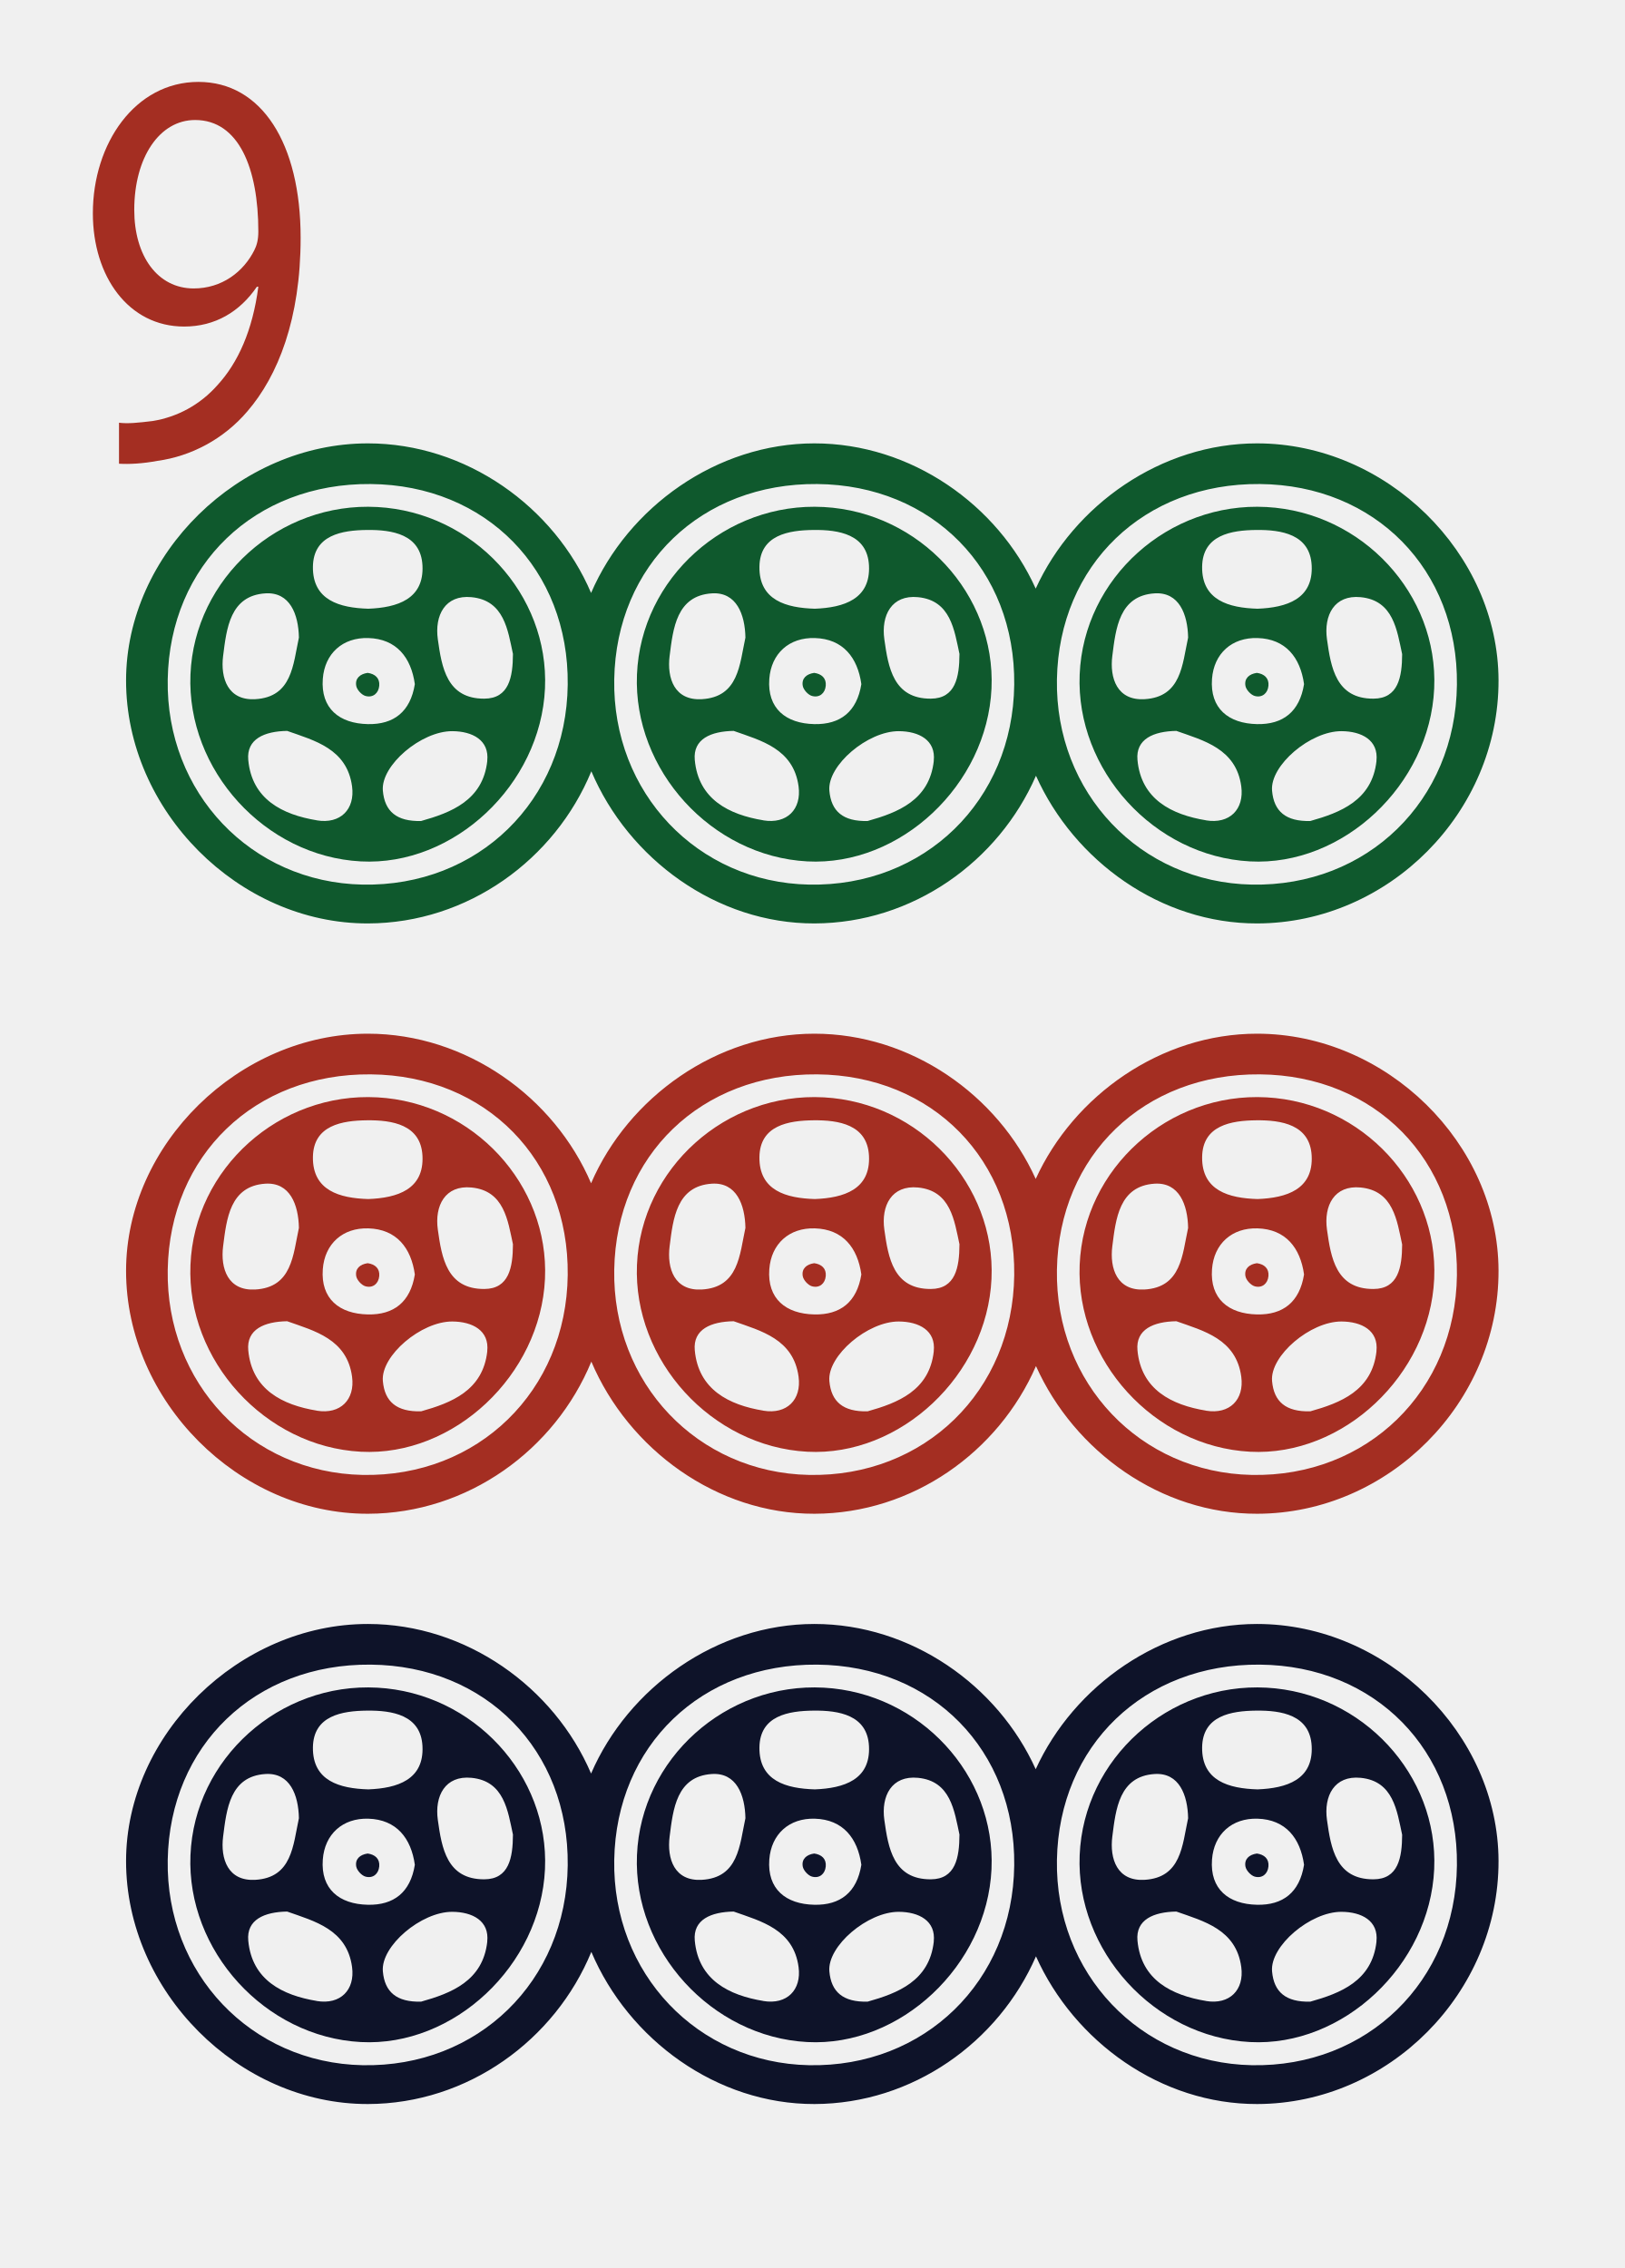
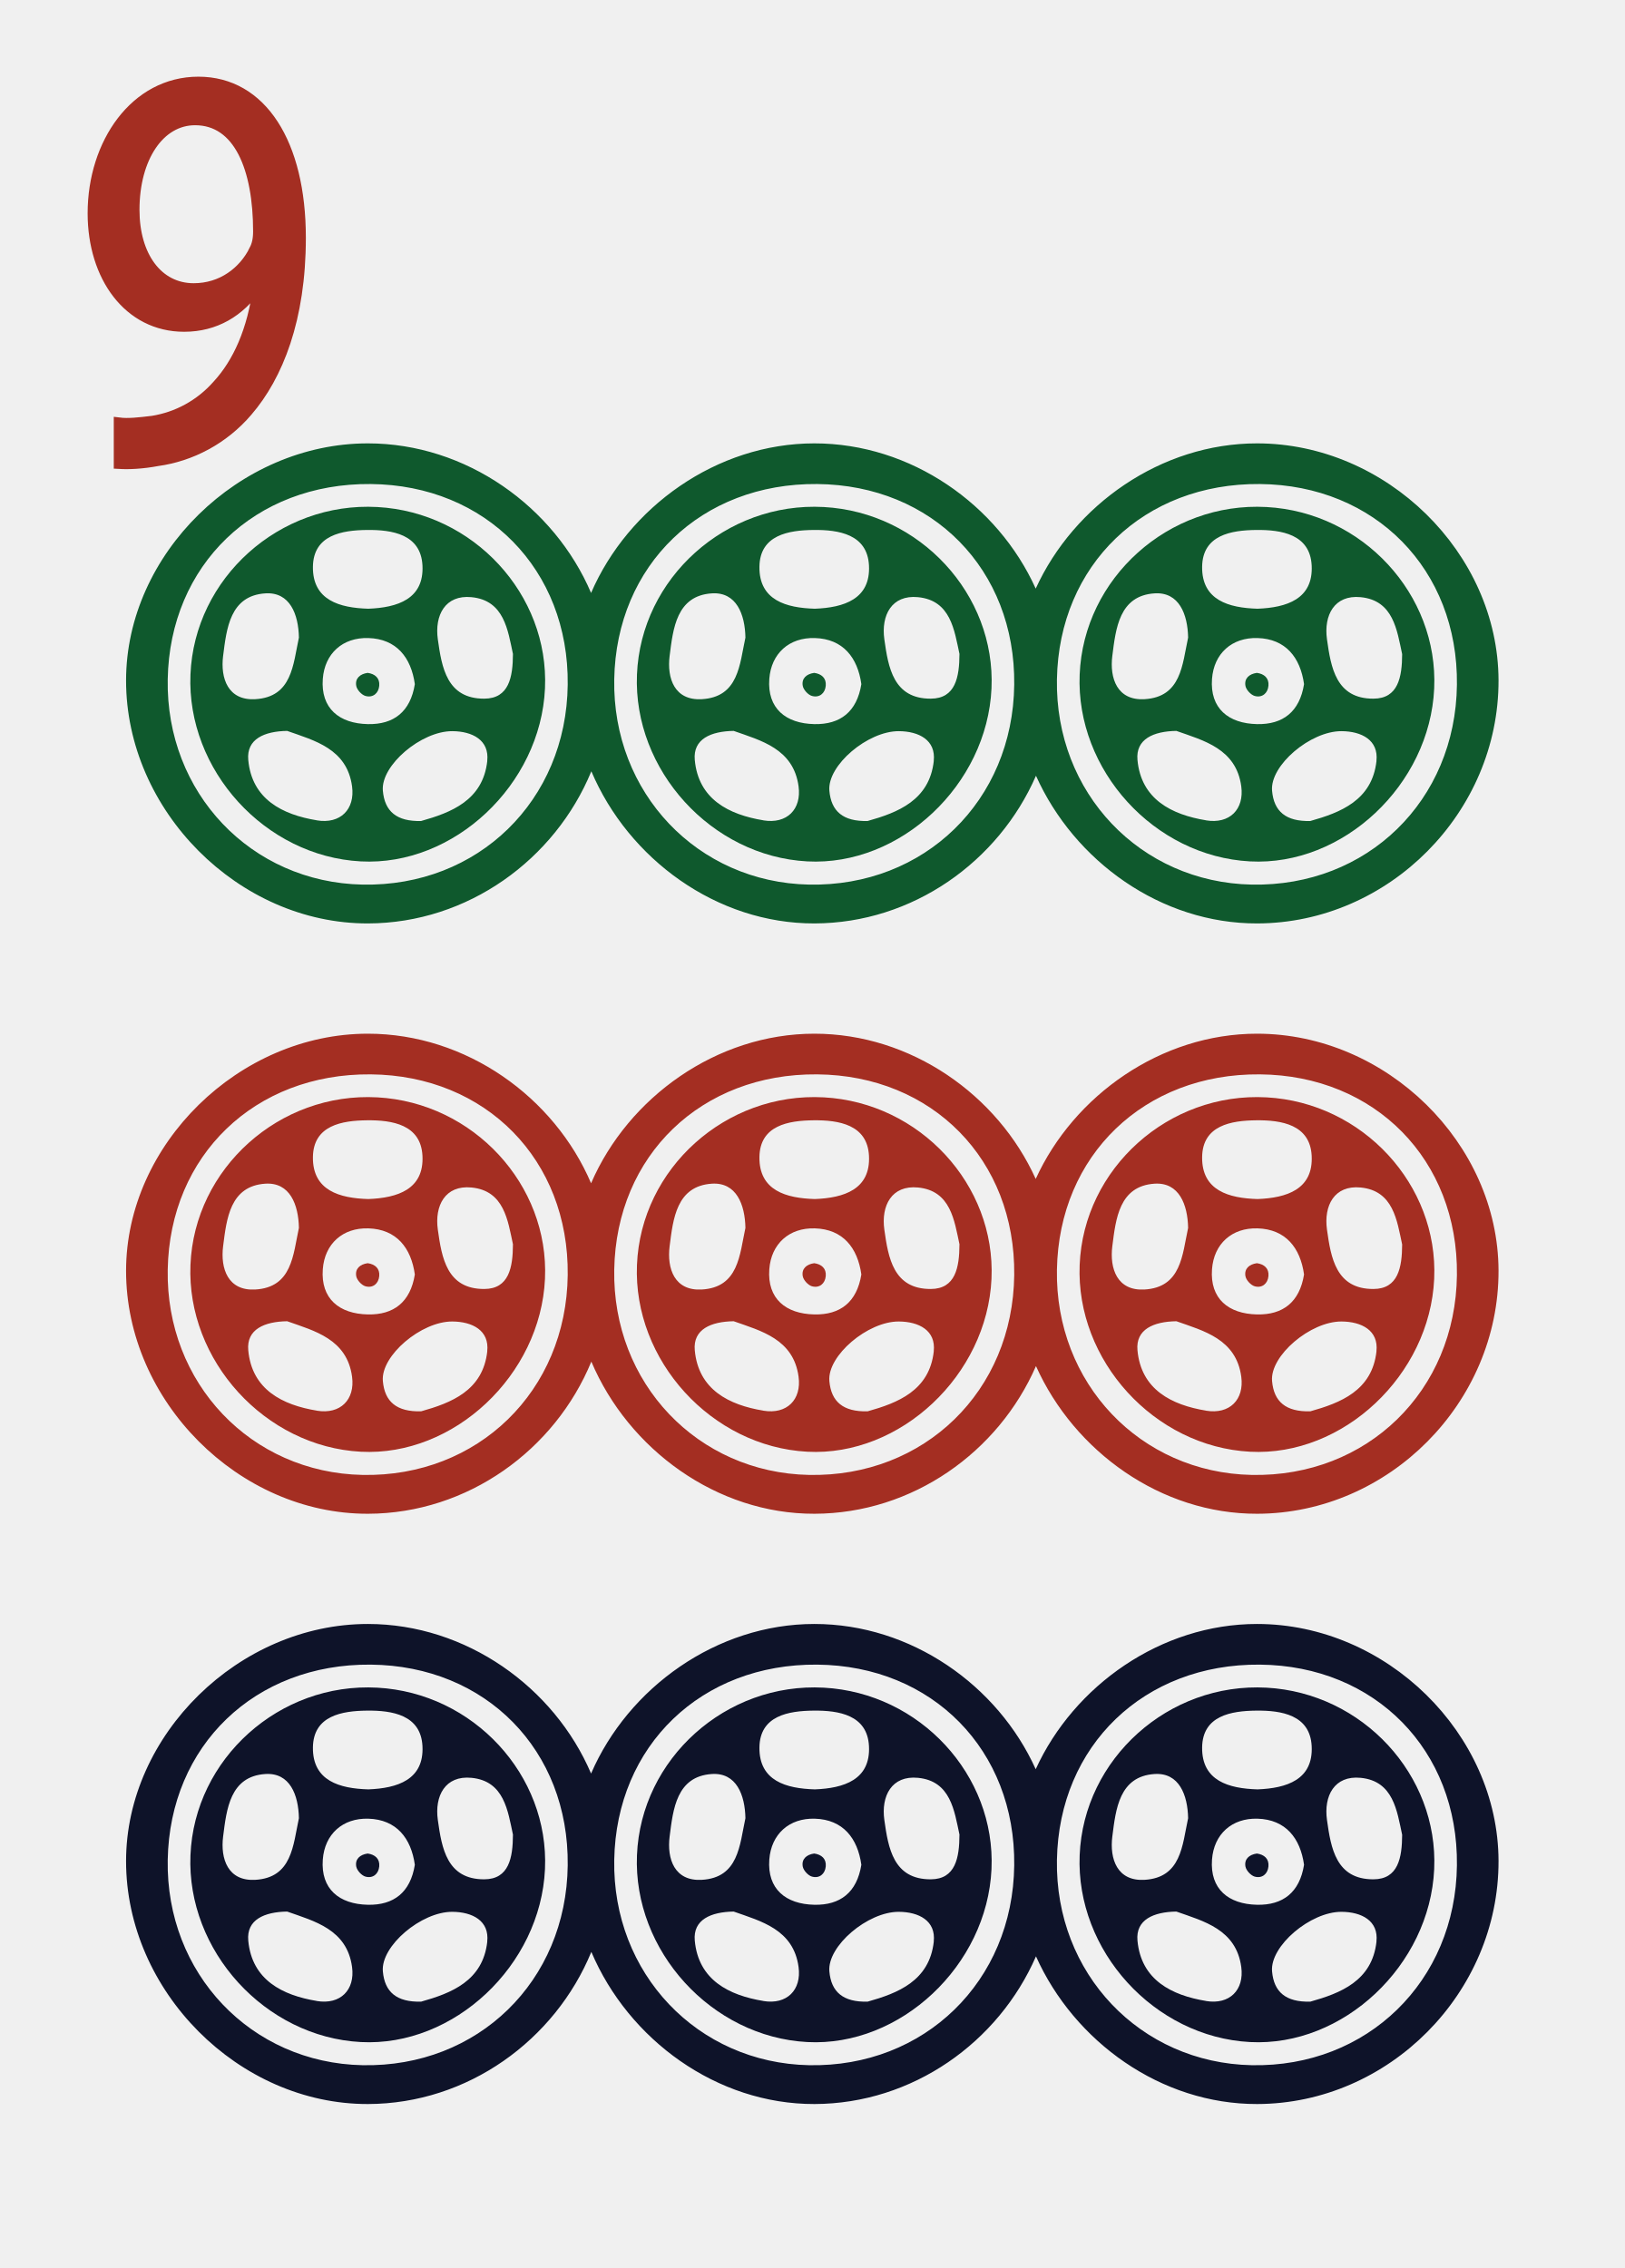
<svg xmlns="http://www.w3.org/2000/svg" id="Layer_1" data-name="Layer 1" viewBox="0 0 310.841 433.986" version="1.1" width="310.841" height="433.986">
  <defs id="defs1">
    <style id="style1">
      .cls-1 {
        fill: #fff;
      }

      .cls-2 {
        fill: #0e1329;
      }

      .cls-3 {
        fill: #831618;
      }

      .cls-4 {
        fill: #0f592d;
      }
    </style>
  </defs>
  <g id="g2" transform="translate(-87.80996,-26.78989)" style="fill:none">
    <path d="m 398.63,295.57 c 0,-77.84 0.02,-155.7 0,-233.54 0,-10.31 -3.95,-18.92 -11.49,-25.92 -7.18,-6.67 -15.82,-9.34 -25.47,-9.32 -20.07,0.03 -40.14,0.03 -60.21,0.03 -59.06,0 -118.11,-0.02 -177.16,-0.03 -11.34,0 -20.72,4.34 -28.15,12.89 -6.27,7.22 -8.35,15.73 -8.34,25.12 0.08,59.52 0.04,119.04 0.04,178.55 0,49.66 -0.01,99.31 0,148.97 0,11.71 -0.06,23.43 0.17,35.14 0.17,8.21 3.52,15.25 9.04,21.3 8.08,8.86 18.27,11.9 30.02,11.88 72.97,-0.12 145.95,-0.03 218.92,-0.1 7.99,-0.01 16.05,0.84 23.98,-0.63 17.04,-3.17 28.65,-17.63 28.66,-35.57 0.03,-42.93 -0.01,-85.85 -0.01,-128.78 z m -2.43,-51.84 h -0.05 c 0,59.4 0,118.79 0,178.2 0,5.01 -0.29,9.96 -2.06,14.73 -4.8,12.96 -17.23,21.4 -31.66,21.4 -77.27,0 -154.53,-0.02 -231.79,-0.03 -2.55,0 -5.11,0.06 -7.66,-0.03 -18.18,-0.65 -31.86,-14.28 -32.59,-32.44 -0.03,-0.93 -0.02,-1.85 -0.02,-2.78 0,-119.38 0.02,-238.75 -0.03,-358.13 0,-9.73 2.62,-18.27 9.62,-25.26 6.96,-6.93 15.36,-10.01 25.14,-10 56.96,0.06 113.93,0.03 170.89,0.03 22.28,0 44.55,-0.09 66.82,0.03 16.55,0.09 29.64,10.91 32.75,26.74 0.84,4.24 0.62,8.55 0.63,12.84 0,58.24 0,116.48 0,174.72 z" id="path1" style="fill:none" />
    <path class="cls-1" d="m 396.2,243.73 h -0.05 c 0,59.4 0,118.79 0,178.2 0,5.01 -0.29,9.96 -2.06,14.73 -4.8,12.96 -17.23,21.4 -31.66,21.4 -77.27,0 -154.53,-0.02 -231.79,-0.03 -2.55,0 -5.11,0.06 -7.66,-0.03 -18.18,-0.65 -31.86,-14.28 -32.59,-32.44 -0.03,-0.93 -0.02,-1.85 -0.02,-2.78 0,-119.38 0.02,-238.75 -0.03,-358.13 0,-9.73 2.62,-18.27 9.62,-25.26 6.96,-6.93 15.36,-10.01 25.14,-10 56.96,0.06 113.93,0.03 170.89,0.03 22.28,0 44.55,-0.09 66.82,0.03 16.55,0.09 29.64,10.91 32.75,26.74 0.84,4.24 0.62,8.55 0.63,12.84 0,58.24 0,116.48 0,174.72 z" id="path2" style="fill:none" />
  </g>
  <g id="g24" transform="translate(-87.80996,-26.78989)">
    <g id="g9">
      <path class="cls-2" d="m 328.32,337.54 c -18.37,0 -35.04,11.78 -42.35,27.79 -7.25,-16.07 -23.86,-27.79 -42.35,-27.79 -18.69,0 -35.62,12.19 -42.72,28.62 -7.04,-16.5 -23.9,-28.62 -42.71,-28.62 -24.64,0 -46.24,21.18 -46.26,45.36 -0.01,24.9 21.55,46.56 46.29,46.5 19.09,-0.05 35.78,-12.23 42.73,-29.11 7.12,16.79 24,29.16 42.7,29.11 18.76,-0.05 35.22,-11.82 42.37,-28.26 7.33,16.36 23.95,28.31 42.33,28.26 25.19,-0.06 46.23,-21.26 46.17,-46.52 -0.06,-24.35 -21.45,-45.34 -46.21,-45.34 z m -171.14,84.43 c -21.36,-0.42 -37.66,-17.58 -37.28,-39.27 0.38,-21.9 16.68,-37.58 38.84,-37.38 22.05,0.2 37.94,16.38 37.69,38.4 -0.25,22.2 -17.17,38.68 -39.26,38.25 z m 85.43,0 c -21.36,-0.42 -37.66,-17.58 -37.28,-39.27 0.38,-21.9 16.68,-37.58 38.84,-37.38 22.05,0.2 37.94,16.38 37.69,38.4 -0.25,22.2 -17.17,38.68 -39.26,38.25 z m 84.7,0 c -21.36,-0.42 -37.66,-17.58 -37.28,-39.27 0.38,-21.9 16.68,-37.58 38.84,-37.38 22.05,0.2 37.94,16.38 37.69,38.4 -0.25,22.2 -17.17,38.68 -39.26,38.25 z" id="path3" />
      <path class="cls-2" d="m 330.13,349.73 c -18.71,-1.03 -35,13.58 -35.75,32.06 -0.75,18.29 14.28,34.78 32.59,35.75 17.8,0.95 34.4,-14.64 35.24,-33.09 0.82,-18 -13.69,-33.71 -32.07,-34.72 z m -1.96,4.39 c 4.78,-0.05 10.29,0.8 10.6,6.79 0.33,6.44 -4.81,8.07 -10.36,8.28 -5.46,-0.16 -10.68,-1.6 -10.6,-8.03 0.08,-6.1 5.59,-6.99 10.36,-7.04 z m -27.54,24.08 c 0.66,-5.2 1.3,-11.51 8.08,-11.95 4.71,-0.3 6.34,4.03 6.42,8.46 -1.12,5.16 -1.29,11.39 -8.36,11.79 -5.2,0.29 -6.69,-3.98 -6.14,-8.31 z m 17.94,31.48 c -6.58,-1.08 -12.44,-4.01 -13.13,-11.55 -0.37,-4.02 3.09,-5.49 7.44,-5.56 5.19,1.84 11.45,3.39 12.42,10.62 0.59,4.38 -2.23,7.24 -6.73,6.5 z m 9.75,-18.41 c -5.47,-0.11 -9.04,-3.01 -8.62,-8.65 0.36,-4.86 3.8,-7.97 8.72,-7.82 5.38,0.16 8.18,3.73 8.89,8.82 -0.85,5.3 -4.04,7.75 -8.98,7.65 z m 22.85,7.05 c -0.83,7.55 -6.93,9.88 -12.66,11.49 -4.67,0.12 -6.98,-1.83 -7.32,-5.81 -0.41,-4.83 7.34,-11.41 13.29,-11.38 3.84,0.02 7.12,1.71 6.68,5.7 z m -0.58,-11.92 c -7.18,0.03 -8.14,-6 -8.89,-11.34 -0.65,-4.61 1.4,-8.57 6.44,-8.08 6.28,0.61 6.95,6.34 7.94,10.9 -0.02,4.37 -0.74,8.5 -5.48,8.52 z" id="path4" />
      <path class="cls-2" d="m 328.26,381.47 c -1.45,0.21 -2.42,1.06 -2.16,2.49 0.14,0.75 1.03,1.71 1.76,1.92 1.42,0.4 2.51,-0.5 2.64,-1.95 0.13,-1.45 -0.79,-2.28 -2.25,-2.47 z" id="path5" />
      <path class="cls-2" d="m 160,349.73 c -18.71,-1.03 -35,13.58 -35.75,32.06 -0.75,18.29 14.28,34.78 32.59,35.75 17.8,0.95 34.4,-14.64 35.24,-33.09 0.82,-18 -13.69,-33.71 -32.07,-34.72 z m -1.96,4.39 c 4.78,-0.05 10.29,0.8 10.6,6.79 0.33,6.44 -4.81,8.07 -10.36,8.28 -5.46,-0.16 -10.68,-1.6 -10.6,-8.03 0.08,-6.1 5.59,-6.99 10.36,-7.04 z M 130.5,378.2 c 0.66,-5.2 1.3,-11.51 8.08,-11.95 4.71,-0.3 6.34,4.03 6.42,8.46 -1.12,5.16 -1.29,11.39 -8.36,11.79 -5.2,0.29 -6.69,-3.98 -6.14,-8.31 z m 17.94,31.48 c -6.58,-1.08 -12.44,-4.01 -13.13,-11.55 -0.37,-4.02 3.09,-5.49 7.44,-5.56 5.19,1.84 11.45,3.39 12.42,10.62 0.59,4.38 -2.23,7.24 -6.73,6.5 z m 9.75,-18.41 c -5.47,-0.11 -9.04,-3.01 -8.62,-8.65 0.36,-4.86 3.8,-7.97 8.72,-7.82 5.38,0.16 8.18,3.73 8.89,8.82 -0.85,5.3 -4.04,7.75 -8.98,7.65 z m 22.85,7.05 c -0.83,7.55 -6.93,9.88 -12.66,11.49 -4.67,0.12 -6.98,-1.83 -7.32,-5.81 -0.41,-4.83 7.34,-11.41 13.29,-11.38 3.84,0.02 7.12,1.71 6.68,5.7 z m 4.91,-20.44 c -0.02,4.37 -0.74,8.5 -5.48,8.52 -7.18,0.03 -8.14,-6 -8.89,-11.34 -0.65,-4.61 1.4,-8.57 6.44,-8.08 6.28,0.61 6.95,6.34 7.94,10.9 z" id="path6" />
      <path class="cls-2" d="m 158.13,381.47 c -1.45,0.21 -2.42,1.06 -2.16,2.49 0.14,0.75 1.03,1.72 1.76,1.92 1.42,0.4 2.51,-0.5 2.64,-1.95 0.13,-1.45 -0.79,-2.28 -2.25,-2.47 z" id="path7" />
      <path class="cls-2" d="m 245.43,349.73 c -18.71,-1.03 -35,13.58 -35.75,32.06 -0.75,18.29 14.28,34.78 32.59,35.75 17.8,0.95 34.4,-14.64 35.24,-33.09 0.82,-18 -13.69,-33.71 -32.07,-34.72 z m -1.96,4.39 c 4.78,-0.05 10.29,0.8 10.6,6.79 0.33,6.44 -4.81,8.07 -10.36,8.28 -5.46,-0.16 -10.68,-1.6 -10.6,-8.03 0.08,-6.1 5.59,-6.99 10.36,-7.04 z m -27.54,24.08 c 0.66,-5.2 1.3,-11.51 8.08,-11.95 4.71,-0.3 6.34,4.03 6.42,8.46 -1.12,5.16 -1.29,11.39 -8.36,11.79 -5.2,0.29 -6.69,-3.98 -6.14,-8.31 z m 17.94,31.48 c -6.58,-1.08 -12.44,-4.01 -13.13,-11.55 -0.37,-4.02 3.09,-5.49 7.44,-5.56 5.19,1.84 11.45,3.39 12.42,10.62 0.59,4.38 -2.23,7.24 -6.73,6.5 z m 9.75,-18.41 c -5.47,-0.11 -9.04,-3.01 -8.62,-8.65 0.36,-4.86 3.8,-7.97 8.72,-7.82 5.38,0.16 8.18,3.73 8.89,8.82 -0.85,5.3 -4.04,7.75 -8.98,7.65 z m 22.85,7.05 c -0.83,7.55 -6.93,9.88 -12.66,11.49 -4.67,0.12 -6.98,-1.83 -7.32,-5.81 -0.41,-4.83 7.34,-11.41 13.29,-11.38 3.84,0.02 7.12,1.71 6.68,5.7 z m 4.91,-20.44 c -0.02,4.37 -0.74,8.5 -5.48,8.52 -7.18,0.03 -8.14,-6 -8.89,-11.34 -0.65,-4.61 1.4,-8.57 6.44,-8.08 6.28,0.61 6.95,6.34 7.94,10.9 z" id="path8" />
      <path class="cls-2" d="m 243.56,381.47 c -1.45,0.21 -2.42,1.06 -2.16,2.49 0.14,0.75 1.03,1.72 1.76,1.92 1.42,0.4 2.51,-0.5 2.64,-1.95 0.13,-1.45 -0.79,-2.28 -2.25,-2.47 z" id="path9" />
    </g>
    <g id="g16">
      <path class="cls-3" d="m 328.32,224.59 c -18.37,0 -35.04,11.78 -42.35,27.79 -7.25,-16.07 -23.86,-27.79 -42.35,-27.79 -18.69,0 -35.62,12.19 -42.72,28.62 -7.04,-16.5 -23.9,-28.62 -42.71,-28.62 -24.64,0 -46.24,21.18 -46.26,45.36 -0.01,24.9 21.55,46.56 46.29,46.5 19.09,-0.05 35.78,-12.23 42.73,-29.11 7.12,16.79 24,29.16 42.7,29.11 18.76,-0.05 35.22,-11.82 42.37,-28.26 7.33,16.36 23.95,28.31 42.33,28.26 25.19,-0.06 46.23,-21.26 46.17,-46.52 -0.06,-24.35 -21.45,-45.34 -46.21,-45.34 z m -171.14,84.43 c -21.36,-0.42 -37.66,-17.58 -37.28,-39.27 0.38,-21.9 16.68,-37.58 38.84,-37.38 22.05,0.2 37.94,16.38 37.69,38.4 -0.25,22.2 -17.17,38.68 -39.26,38.25 z m 85.43,0 c -21.36,-0.42 -37.66,-17.58 -37.28,-39.27 0.38,-21.9 16.68,-37.58 38.84,-37.38 22.05,0.2 37.94,16.38 37.69,38.4 -0.25,22.2 -17.17,38.68 -39.26,38.25 z m 84.7,0 c -21.36,-0.42 -37.66,-17.58 -37.28,-39.27 0.38,-21.9 16.68,-37.58 38.84,-37.38 22.05,0.2 37.94,16.38 37.69,38.4 -0.25,22.2 -17.17,38.68 -39.26,38.25 z" id="path10" style="fill:#a42e22;fill-opacity:1" />
      <path class="cls-3" d="m 330.13,236.77 c -18.71,-1.03 -35,13.58 -35.75,32.06 -0.75,18.29 14.28,34.78 32.59,35.75 17.8,0.95 34.4,-14.64 35.24,-33.09 0.82,-18 -13.69,-33.71 -32.07,-34.72 z m -1.96,4.39 c 4.78,-0.05 10.29,0.8 10.6,6.79 0.33,6.44 -4.81,8.07 -10.36,8.28 -5.46,-0.16 -10.68,-1.6 -10.6,-8.03 0.08,-6.1 5.59,-6.99 10.36,-7.04 z m -27.54,24.08 c 0.66,-5.2 1.3,-11.51 8.08,-11.95 4.71,-0.3 6.34,4.03 6.42,8.46 -1.12,5.16 -1.29,11.39 -8.36,11.79 -5.2,0.29 -6.69,-3.98 -6.14,-8.31 z m 17.94,31.48 c -6.58,-1.08 -12.44,-4.01 -13.13,-11.55 -0.37,-4.02 3.09,-5.49 7.44,-5.56 5.19,1.84 11.45,3.39 12.42,10.62 0.59,4.38 -2.23,7.24 -6.73,6.5 z m 9.75,-18.41 c -5.47,-0.11 -9.04,-3.01 -8.62,-8.65 0.36,-4.86 3.8,-7.97 8.72,-7.82 5.38,0.16 8.18,3.73 8.89,8.82 -0.85,5.3 -4.04,7.75 -8.98,7.65 z m 22.85,7.05 c -0.83,7.55 -6.93,9.88 -12.66,11.49 -4.67,0.12 -6.98,-1.83 -7.32,-5.81 -0.41,-4.83 7.34,-11.41 13.29,-11.38 3.84,0.02 7.12,1.71 6.68,5.7 z m -0.58,-11.92 c -7.18,0.03 -8.14,-6 -8.89,-11.34 -0.65,-4.61 1.4,-8.57 6.44,-8.08 6.28,0.61 6.95,6.34 7.94,10.9 -0.02,4.37 -0.74,8.5 -5.48,8.52 z" id="path11" style="fill:#a42e22;fill-opacity:1" />
      <path class="cls-3" d="m 328.26,268.51 c -1.45,0.21 -2.42,1.06 -2.16,2.49 0.14,0.75 1.03,1.71 1.76,1.92 1.42,0.4 2.51,-0.5 2.64,-1.95 0.13,-1.45 -0.79,-2.28 -2.25,-2.47 z" id="path12" style="fill:#a42e22;fill-opacity:1" />
      <path class="cls-3" d="m 160,236.77 c -18.71,-1.03 -35,13.58 -35.75,32.06 -0.75,18.29 14.28,34.78 32.59,35.75 17.8,0.95 34.4,-14.64 35.24,-33.09 0.82,-18 -13.69,-33.71 -32.07,-34.72 z m -1.96,4.39 c 4.78,-0.05 10.29,0.8 10.6,6.79 0.33,6.44 -4.81,8.07 -10.36,8.28 -5.46,-0.16 -10.68,-1.6 -10.6,-8.03 0.08,-6.1 5.59,-6.99 10.36,-7.04 z m -27.54,24.08 c 0.66,-5.2 1.3,-11.51 8.08,-11.95 4.71,-0.3 6.34,4.03 6.42,8.46 -1.12,5.16 -1.29,11.39 -8.36,11.79 -5.2,0.29 -6.69,-3.98 -6.14,-8.31 z m 17.94,31.48 c -6.58,-1.08 -12.44,-4.01 -13.13,-11.55 -0.37,-4.02 3.09,-5.49 7.44,-5.56 5.19,1.84 11.45,3.39 12.42,10.62 0.59,4.38 -2.23,7.24 -6.73,6.5 z m 9.75,-18.41 c -5.47,-0.11 -9.04,-3.01 -8.62,-8.65 0.36,-4.86 3.8,-7.97 8.72,-7.82 5.38,0.16 8.18,3.73 8.89,8.82 -0.85,5.3 -4.04,7.75 -8.98,7.65 z m 22.85,7.05 c -0.83,7.55 -6.93,9.88 -12.66,11.49 -4.67,0.12 -6.98,-1.83 -7.32,-5.81 -0.41,-4.83 7.34,-11.41 13.29,-11.38 3.84,0.02 7.12,1.71 6.68,5.7 z m 4.91,-20.44 c -0.02,4.37 -0.74,8.5 -5.48,8.52 -7.18,0.03 -8.14,-6 -8.89,-11.34 -0.65,-4.61 1.4,-8.57 6.44,-8.08 6.28,0.61 6.95,6.34 7.94,10.9 z" id="path13" style="fill:#a42e22;fill-opacity:1" />
      <path class="cls-3" d="m 158.13,268.51 c -1.45,0.21 -2.42,1.06 -2.16,2.49 0.14,0.75 1.03,1.72 1.76,1.92 1.42,0.4 2.51,-0.5 2.64,-1.95 0.13,-1.45 -0.79,-2.28 -2.25,-2.47 z" id="path14" style="fill:#a42e22;fill-opacity:1" />
      <path class="cls-3" d="m 245.43,236.77 c -18.71,-1.03 -35,13.58 -35.75,32.06 -0.75,18.29 14.28,34.78 32.59,35.75 17.8,0.95 34.4,-14.64 35.24,-33.09 0.82,-18 -13.69,-33.71 -32.07,-34.72 z m -1.96,4.39 c 4.78,-0.05 10.29,0.8 10.6,6.79 0.33,6.44 -4.81,8.07 -10.36,8.28 -5.46,-0.16 -10.68,-1.6 -10.6,-8.03 0.08,-6.1 5.59,-6.99 10.36,-7.04 z m -27.54,24.08 c 0.66,-5.2 1.3,-11.51 8.08,-11.95 4.71,-0.3 6.34,4.03 6.42,8.46 -1.12,5.16 -1.29,11.39 -8.36,11.79 -5.2,0.29 -6.69,-3.98 -6.14,-8.31 z m 17.94,31.48 c -6.58,-1.08 -12.44,-4.01 -13.13,-11.55 -0.37,-4.02 3.09,-5.49 7.44,-5.56 5.19,1.84 11.45,3.39 12.42,10.62 0.59,4.38 -2.23,7.24 -6.73,6.5 z m 9.75,-18.41 c -5.47,-0.11 -9.04,-3.01 -8.62,-8.65 0.36,-4.86 3.8,-7.97 8.72,-7.82 5.38,0.16 8.18,3.73 8.89,8.82 -0.85,5.3 -4.04,7.75 -8.98,7.65 z m 22.85,7.05 c -0.83,7.55 -6.93,9.88 -12.66,11.49 -4.67,0.12 -6.98,-1.83 -7.32,-5.81 -0.41,-4.83 7.34,-11.41 13.29,-11.38 3.84,0.02 7.12,1.71 6.68,5.7 z m 4.91,-20.44 c -0.02,4.37 -0.74,8.5 -5.48,8.52 -7.18,0.03 -8.14,-6 -8.89,-11.34 -0.65,-4.61 1.4,-8.57 6.44,-8.08 6.28,0.61 6.95,6.34 7.94,10.9 z" id="path15" style="fill:#a42e22;fill-opacity:1" />
      <path class="cls-3" d="m 243.56,268.51 c -1.45,0.21 -2.42,1.06 -2.16,2.49 0.14,0.75 1.03,1.72 1.76,1.92 1.42,0.4 2.51,-0.5 2.64,-1.95 0.13,-1.45 -0.79,-2.28 -2.25,-2.47 z" id="path16" style="fill:#a42e22;fill-opacity:1" />
    </g>
    <g id="g23">
      <path class="cls-4" d="m 328.32,111.63 c -18.37,0 -35.04,11.78 -42.35,27.79 -7.25,-16.07 -23.86,-27.79 -42.35,-27.79 -18.69,0 -35.62,12.19 -42.72,28.62 -7.04,-16.5 -23.9,-28.62 -42.71,-28.62 -24.64,0 -46.24,21.18 -46.26,45.36 -0.01,24.9 21.55,46.56 46.29,46.5 19.09,-0.05 35.78,-12.23 42.73,-29.11 7.12,16.79 24,29.16 42.7,29.11 18.76,-0.05 35.22,-11.82 42.37,-28.26 7.33,16.36 23.95,28.31 42.33,28.26 25.19,-0.06 46.23,-21.26 46.17,-46.52 -0.06,-24.35 -21.45,-45.34 -46.21,-45.34 z m -171.14,84.43 c -21.36,-0.42 -37.66,-17.58 -37.28,-39.27 0.38,-21.9 16.68,-37.58 38.84,-37.38 22.05,0.2 37.94,16.38 37.69,38.4 -0.25,22.2 -17.17,38.68 -39.26,38.25 z m 85.43,0 c -21.36,-0.42 -37.66,-17.58 -37.28,-39.27 0.38,-21.9 16.68,-37.58 38.84,-37.38 22.05,0.2 37.94,16.38 37.69,38.4 -0.25,22.2 -17.17,38.68 -39.26,38.25 z m 84.7,0 c -21.36,-0.42 -37.66,-17.58 -37.28,-39.27 0.38,-21.9 16.68,-37.58 38.84,-37.38 22.05,0.2 37.94,16.38 37.69,38.4 -0.25,22.2 -17.17,38.68 -39.26,38.25 z" id="path17" />
      <path class="cls-4" d="m 330.13,123.81 c -18.71,-1.03 -35,13.58 -35.75,32.06 -0.75,18.29 14.28,34.78 32.59,35.75 17.8,0.95 34.4,-14.64 35.24,-33.09 0.82,-18 -13.69,-33.71 -32.07,-34.72 z m -1.96,4.39 c 4.78,-0.05 10.29,0.8 10.6,6.79 0.33,6.44 -4.81,8.07 -10.36,8.28 -5.46,-0.16 -10.68,-1.6 -10.6,-8.03 0.08,-6.1 5.59,-6.99 10.36,-7.04 z m -27.54,24.08 c 0.66,-5.2 1.3,-11.51 8.08,-11.95 4.71,-0.3 6.34,4.03 6.42,8.46 -1.12,5.16 -1.29,11.39 -8.36,11.79 -5.2,0.29 -6.69,-3.98 -6.14,-8.31 z m 17.94,31.48 c -6.58,-1.08 -12.44,-4.01 -13.13,-11.55 -0.37,-4.02 3.09,-5.49 7.44,-5.56 5.19,1.84 11.45,3.39 12.42,10.62 0.59,4.38 -2.23,7.24 -6.73,6.5 z m 9.75,-18.41 c -5.47,-0.11 -9.04,-3.01 -8.62,-8.65 0.36,-4.86 3.8,-7.97 8.72,-7.82 5.38,0.16 8.18,3.73 8.89,8.82 -0.85,5.3 -4.04,7.75 -8.98,7.65 z m 22.85,7.05 c -0.83,7.55 -6.93,9.88 -12.66,11.49 -4.67,0.12 -6.98,-1.83 -7.32,-5.81 -0.41,-4.83 7.34,-11.41 13.29,-11.38 3.84,0.02 7.12,1.71 6.68,5.7 z m -0.58,-11.92 c -7.18,0.03 -8.14,-6 -8.89,-11.34 -0.65,-4.61 1.4,-8.57 6.44,-8.08 6.28,0.61 6.95,6.34 7.94,10.9 -0.02,4.37 -0.74,8.5 -5.48,8.52 z" id="path18" />
      <path class="cls-4" d="m 328.26,155.55 c -1.45,0.21 -2.42,1.06 -2.16,2.49 0.14,0.75 1.03,1.71 1.76,1.92 1.42,0.4 2.51,-0.5 2.64,-1.95 0.13,-1.45 -0.79,-2.28 -2.25,-2.47 z" id="path19" />
      <path class="cls-4" d="m 160,123.81 c -18.71,-1.03 -35,13.58 -35.75,32.06 -0.75,18.29 14.28,34.78 32.59,35.75 17.8,0.95 34.4,-14.64 35.24,-33.09 0.82,-18 -13.69,-33.71 -32.07,-34.72 z m -1.96,4.39 c 4.78,-0.05 10.29,0.8 10.6,6.79 0.33,6.44 -4.81,8.07 -10.36,8.28 -5.46,-0.16 -10.68,-1.6 -10.6,-8.03 0.08,-6.1 5.59,-6.99 10.36,-7.04 z m -27.54,24.08 c 0.66,-5.2 1.3,-11.51 8.08,-11.95 4.71,-0.3 6.34,4.03 6.42,8.46 -1.12,5.16 -1.29,11.39 -8.36,11.79 -5.2,0.29 -6.69,-3.98 -6.14,-8.31 z m 17.94,31.48 c -6.58,-1.08 -12.44,-4.01 -13.13,-11.55 -0.37,-4.02 3.09,-5.49 7.44,-5.56 5.19,1.84 11.45,3.39 12.42,10.62 0.59,4.38 -2.23,7.24 -6.73,6.5 z m 9.75,-18.41 c -5.47,-0.11 -9.04,-3.01 -8.62,-8.65 0.36,-4.86 3.8,-7.97 8.72,-7.82 5.38,0.16 8.18,3.73 8.89,8.82 -0.85,5.3 -4.04,7.75 -8.98,7.65 z m 22.85,7.05 c -0.83,7.55 -6.93,9.88 -12.66,11.49 -4.67,0.12 -6.98,-1.83 -7.32,-5.81 -0.41,-4.83 7.34,-11.41 13.29,-11.38 3.84,0.02 7.12,1.71 6.68,5.7 z m 4.91,-20.44 c -0.02,4.37 -0.74,8.5 -5.48,8.52 -7.18,0.03 -8.14,-6 -8.89,-11.34 -0.65,-4.61 1.4,-8.57 6.44,-8.08 6.28,0.61 6.95,6.34 7.94,10.9 z" id="path20" />
      <path class="cls-4" d="m 158.13,155.55 c -1.45,0.21 -2.42,1.06 -2.16,2.49 0.14,0.75 1.03,1.72 1.76,1.92 1.42,0.4 2.51,-0.5 2.64,-1.95 0.13,-1.45 -0.79,-2.28 -2.25,-2.47 z" id="path21" />
      <path class="cls-4" d="m 245.43,123.81 c -18.71,-1.03 -35,13.58 -35.75,32.06 -0.75,18.29 14.28,34.78 32.59,35.75 17.8,0.95 34.4,-14.64 35.24,-33.09 0.82,-18 -13.69,-33.71 -32.07,-34.72 z m -1.96,4.39 c 4.78,-0.05 10.29,0.8 10.6,6.79 0.33,6.44 -4.81,8.07 -10.36,8.28 -5.46,-0.16 -10.68,-1.6 -10.6,-8.03 0.08,-6.1 5.59,-6.99 10.36,-7.04 z m -27.54,24.08 c 0.66,-5.2 1.3,-11.51 8.08,-11.95 4.71,-0.3 6.34,4.03 6.42,8.46 -1.12,5.16 -1.29,11.39 -8.36,11.79 -5.2,0.29 -6.69,-3.98 -6.14,-8.31 z m 17.94,31.48 c -6.58,-1.08 -12.44,-4.01 -13.13,-11.55 -0.37,-4.02 3.09,-5.49 7.44,-5.56 5.19,1.84 11.45,3.39 12.42,10.62 0.59,4.38 -2.23,7.24 -6.73,6.5 z m 9.75,-18.41 c -5.47,-0.11 -9.04,-3.01 -8.62,-8.65 0.36,-4.86 3.8,-7.97 8.72,-7.82 5.38,0.16 8.18,3.73 8.89,8.82 -0.85,5.3 -4.04,7.75 -8.98,7.65 z m 22.85,7.05 c -0.83,7.55 -6.93,9.88 -12.66,11.49 -4.67,0.12 -6.98,-1.83 -7.32,-5.81 -0.41,-4.83 7.34,-11.41 13.29,-11.38 3.84,0.02 7.12,1.71 6.68,5.7 z m 4.91,-20.44 c -0.02,4.37 -0.74,8.5 -5.48,8.52 -7.18,0.03 -8.14,-6 -8.89,-11.34 -0.65,-4.61 1.4,-8.57 6.44,-8.08 6.28,0.61 6.95,6.34 7.94,10.9 z" id="path22" />
      <path class="cls-4" d="m 243.56,155.55 c -1.45,0.21 -2.42,1.06 -2.16,2.49 0.14,0.75 1.03,1.72 1.76,1.92 1.42,0.4 2.51,-0.5 2.64,-1.95 0.13,-1.45 -0.79,-2.28 -2.25,-2.47 z" id="path23" />
    </g>
  </g>
-   <path class="cls-3" d="m 37.969,15.672 c -12.098,0 -20.202,11.755 -20.202,25.147 0,12.087 6.822,21.667 17.467,21.667 5.918,0 10.645,-2.827 13.918,-7.623 h 0.275 c -1.087,8.378 -3.915,14.594 -7.829,18.84 -3.365,3.812 -7.737,6.101 -12.373,6.856 -2.724,0.332 -4.727,0.549 -6.456,0.332 v 7.841 c 1.911,0.114 4.452,0 7.371,-0.549 6.364,-0.87 12.648,-4.132 17.192,-9.477 5.826,-6.753 10.187,-17.638 10.187,-33.205 0,-18.073 -7.463,-29.828 -19.561,-29.828 z m 10.736,32.117 c -2.095,4.246 -6.272,7.406 -11.641,7.406 -6.913,0 -11.377,-6.204 -11.377,-15.029 0,-10.015 4.819,-17.203 11.641,-17.203 8.367,0 12.098,9.26 12.098,21.335 0,1.522 -0.275,2.61 -0.733,3.48 z" id="path24" style="stroke-width:1.145;fill:#a42e22;fill-opacity:1" />
+   <path class="cls-3" d="m 37.969,15.672 c -12.098,0 -20.202,11.755 -20.202,25.147 0,12.087 6.822,21.667 17.467,21.667 5.918,0 10.645,-2.827 13.918,-7.623 h 0.275 c -1.087,8.378 -3.915,14.594 -7.829,18.84 -3.365,3.812 -7.737,6.101 -12.373,6.856 -2.724,0.332 -4.727,0.549 -6.456,0.332 v 7.841 c 1.911,0.114 4.452,0 7.371,-0.549 6.364,-0.87 12.648,-4.132 17.192,-9.477 5.826,-6.753 10.187,-17.638 10.187,-33.205 0,-18.073 -7.463,-29.828 -19.561,-29.828 z m 10.736,32.117 c -2.095,4.246 -6.272,7.406 -11.641,7.406 -6.913,0 -11.377,-6.204 -11.377,-15.029 0,-10.015 4.819,-17.203 11.641,-17.203 8.367,0 12.098,9.26 12.098,21.335 0,1.522 -0.275,2.61 -0.733,3.48 z" id="path24" style="fill:#a42e22;fill-opacity:1;stroke:#a42e22;stroke-width:2;stroke-dasharray:none;stroke-opacity:1;paint-order:normal" />
</svg>
